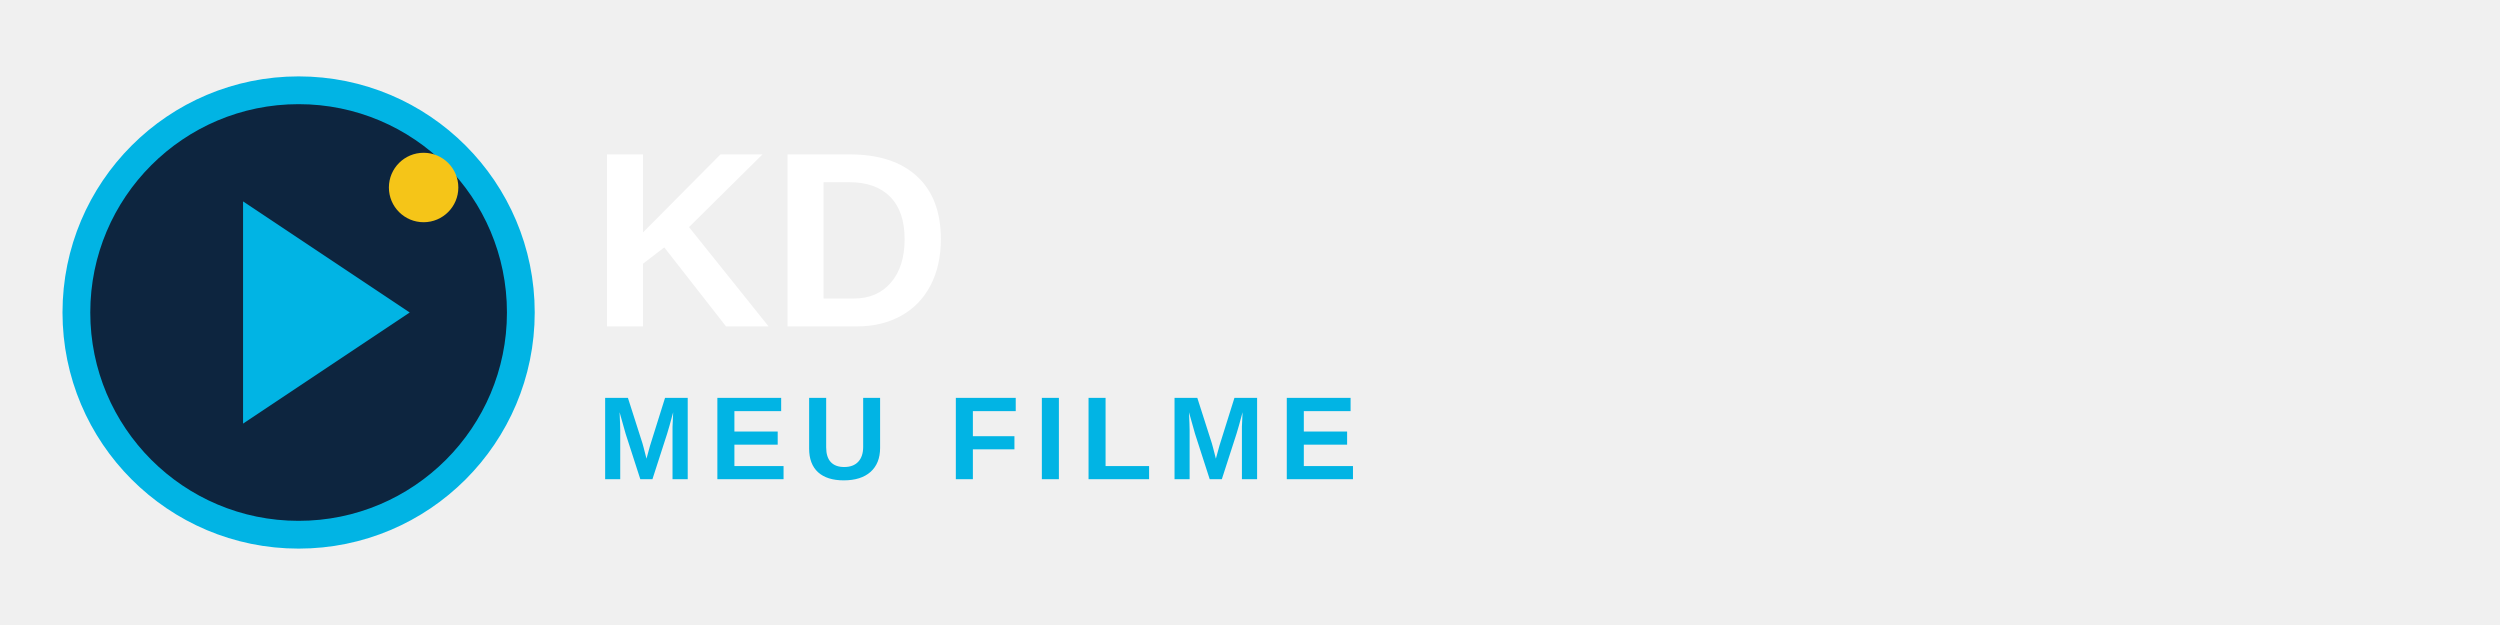
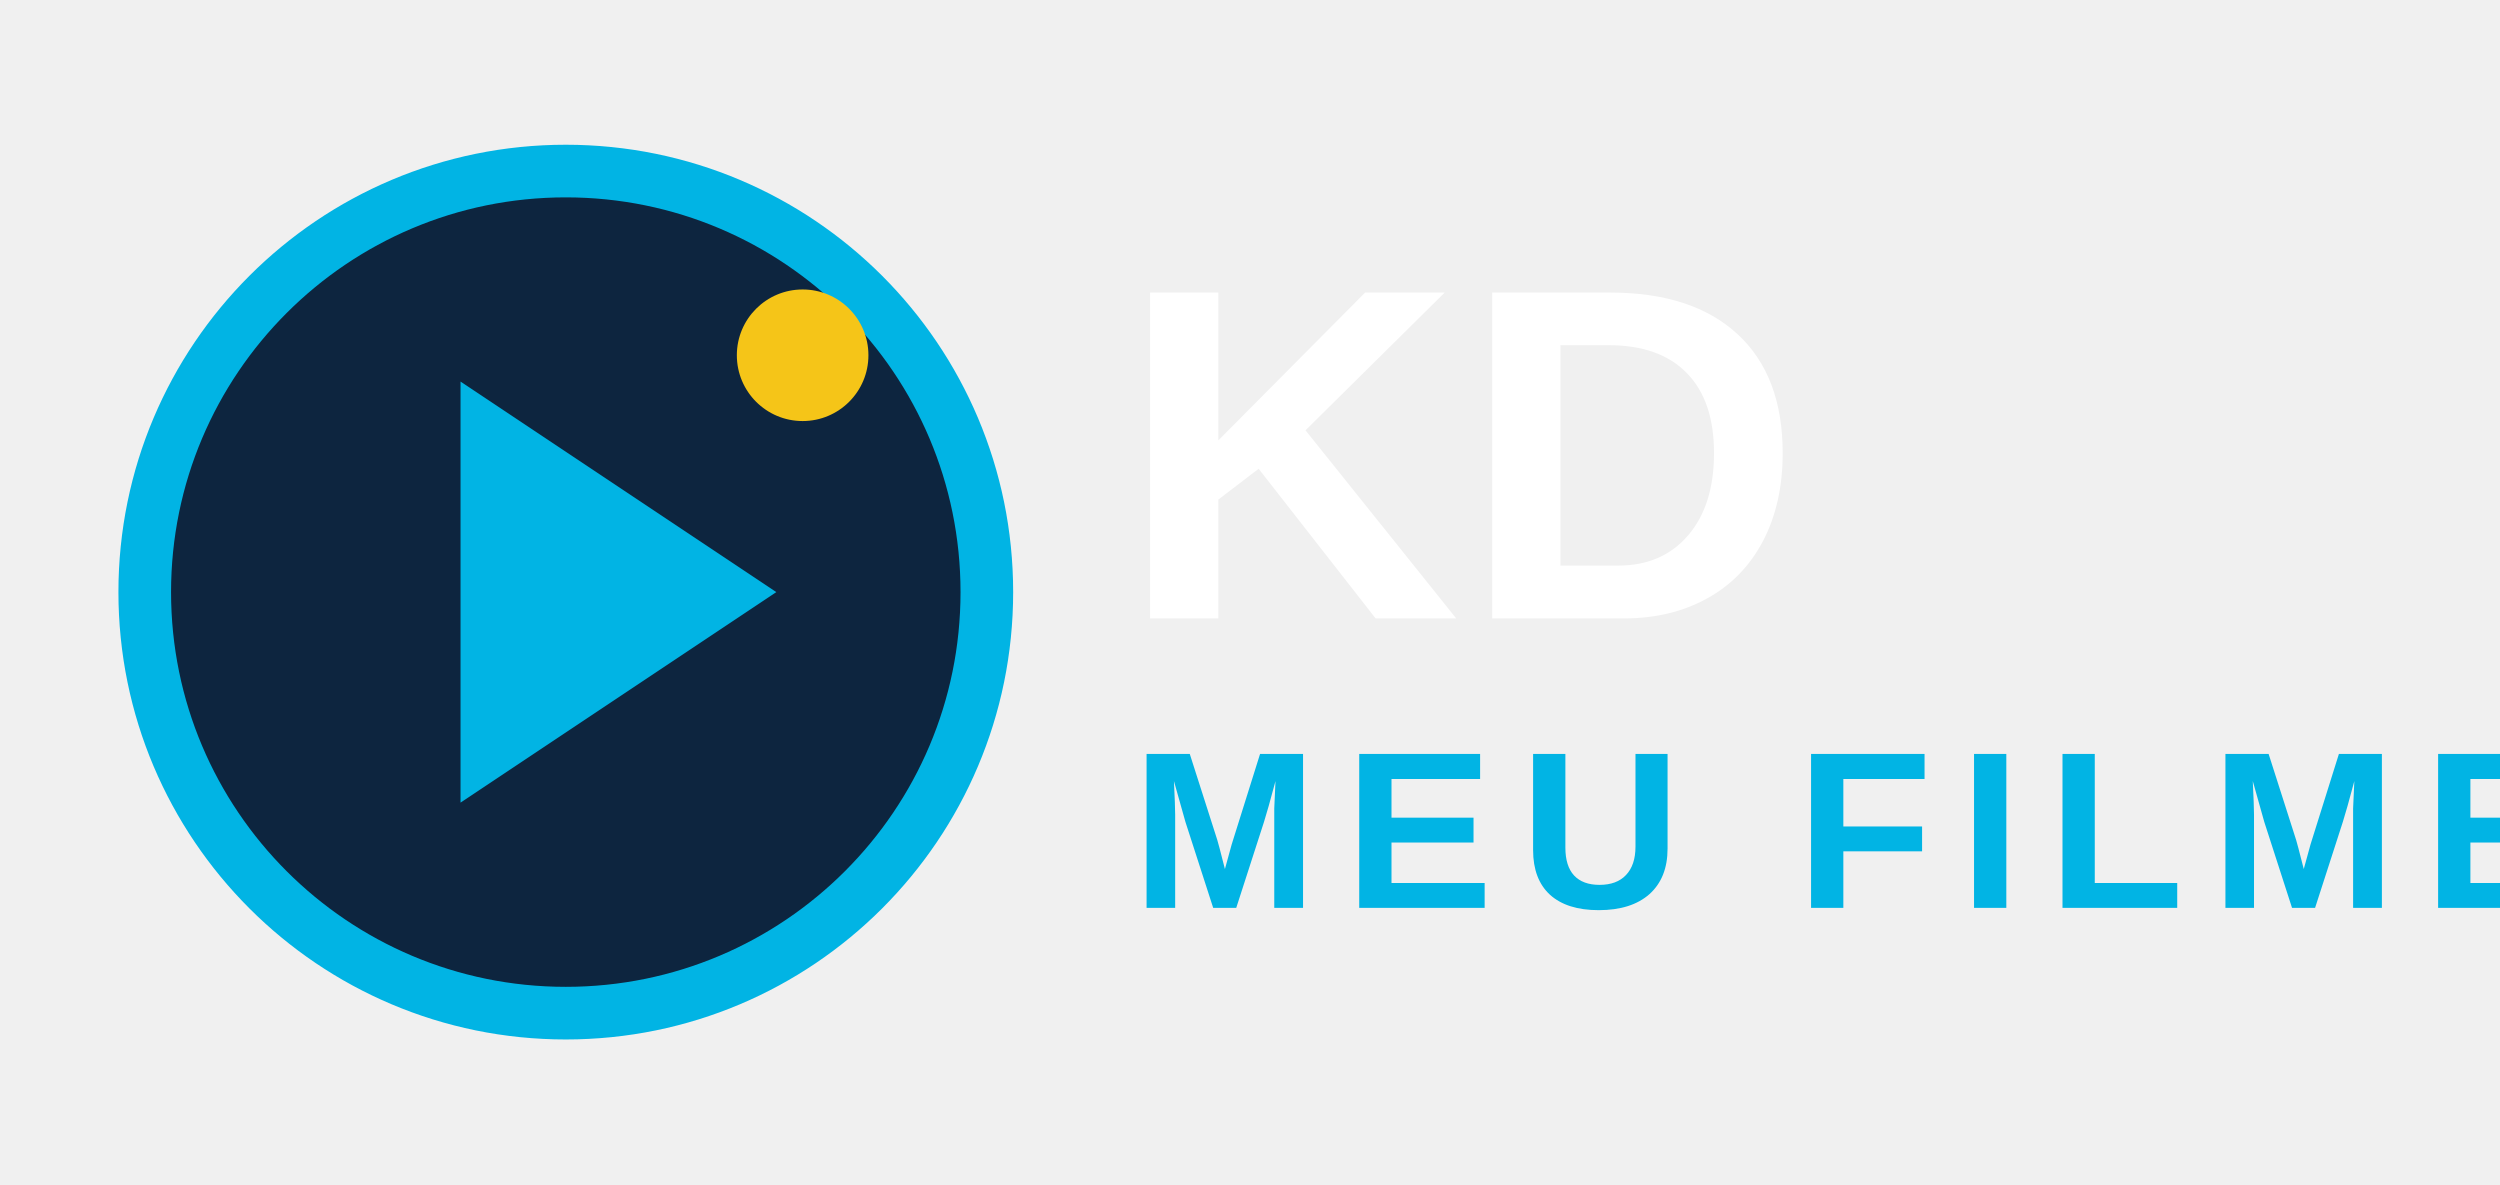
- <svg xmlns="http://www.w3.org/2000/svg" width="360" height="90" viewBox="0 0 360 90">
+ <svg xmlns="http://www.w3.org/2000/svg" width="190" height="90" viewBox="0 0 190 90">
  <g transform="translate(8 10)">
    <circle cx="35" cy="35" r="32" fill="#0D253F" stroke="#01B4E4" stroke-width="4" />
    <path d="M27 19 L27 51 L51 35 Z" fill="#01B4E4" />
    <circle cx="53" cy="17" r="5" fill="#F5C518" />
  </g>
  <text x="85" y="47" font-family="Arial, Helvetica, sans-serif" font-size="36" font-weight="800" fill="#FFFFFF">
    KD
  </text>
  <text x="86" y="69" font-family="Arial, Helvetica, sans-serif" font-size="17" font-weight="700" letter-spacing="2" fill="#01B4E4">
    MEU FILME
  </text>
</svg>
